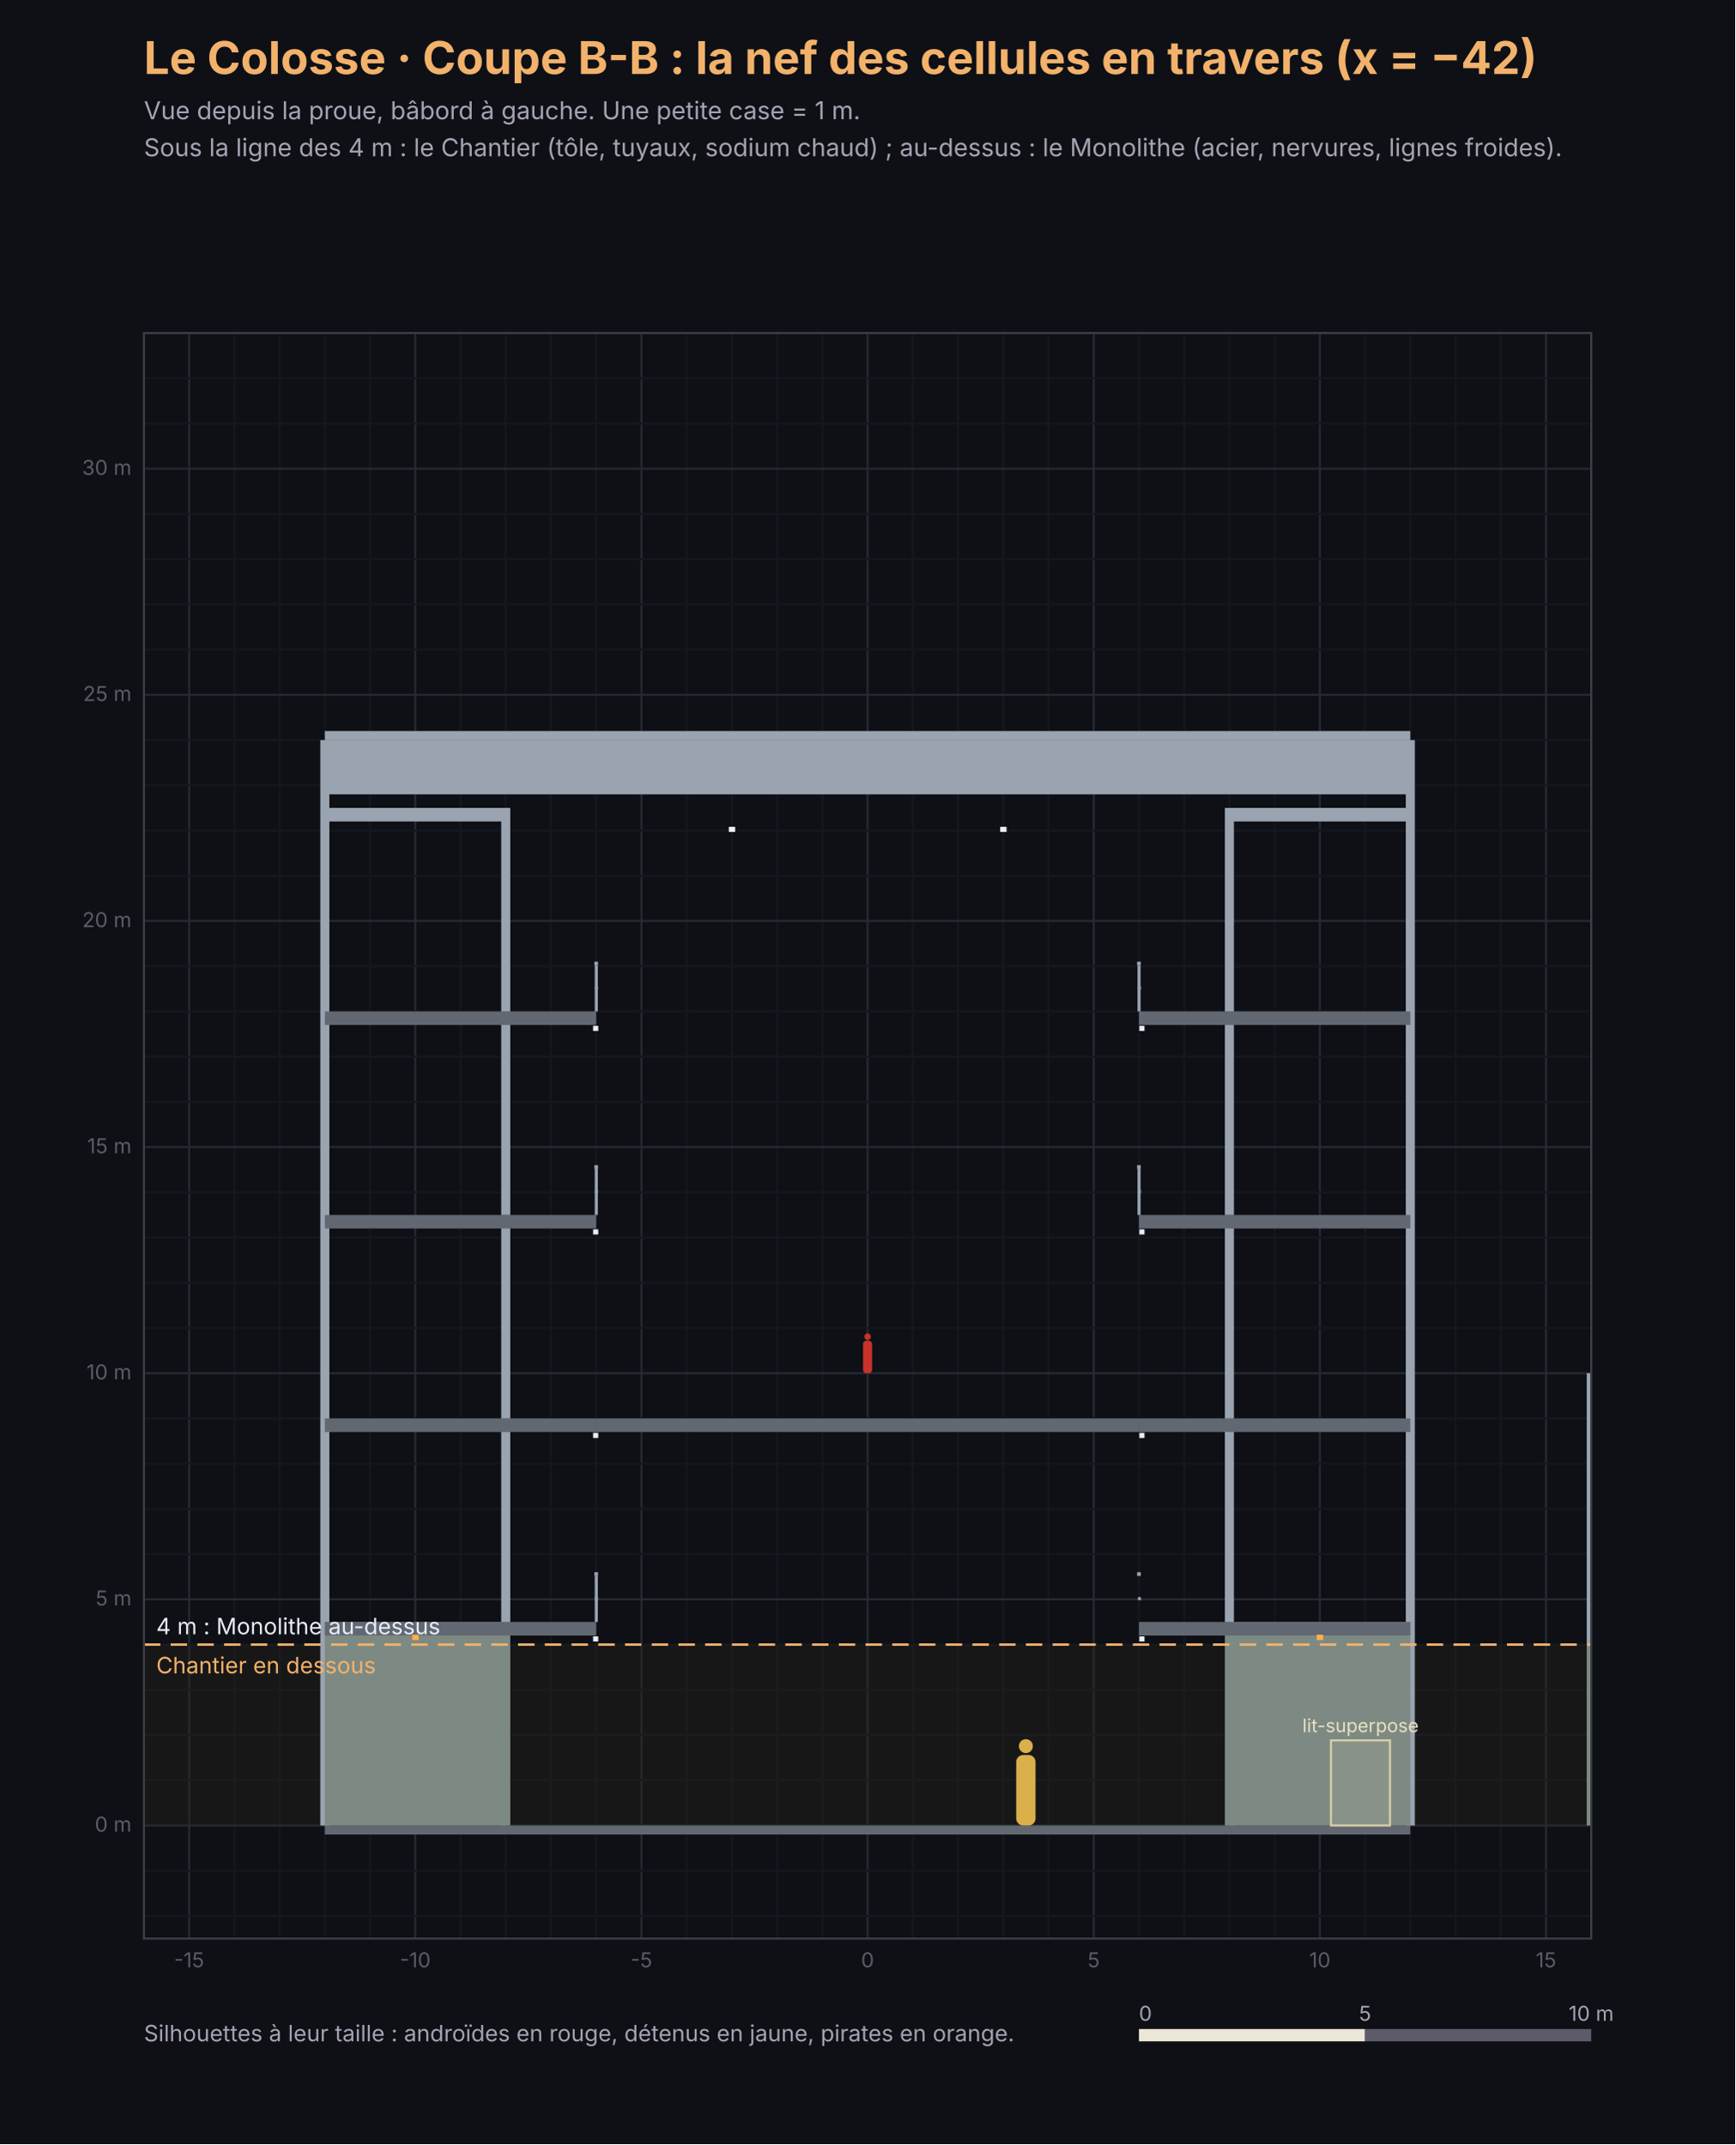
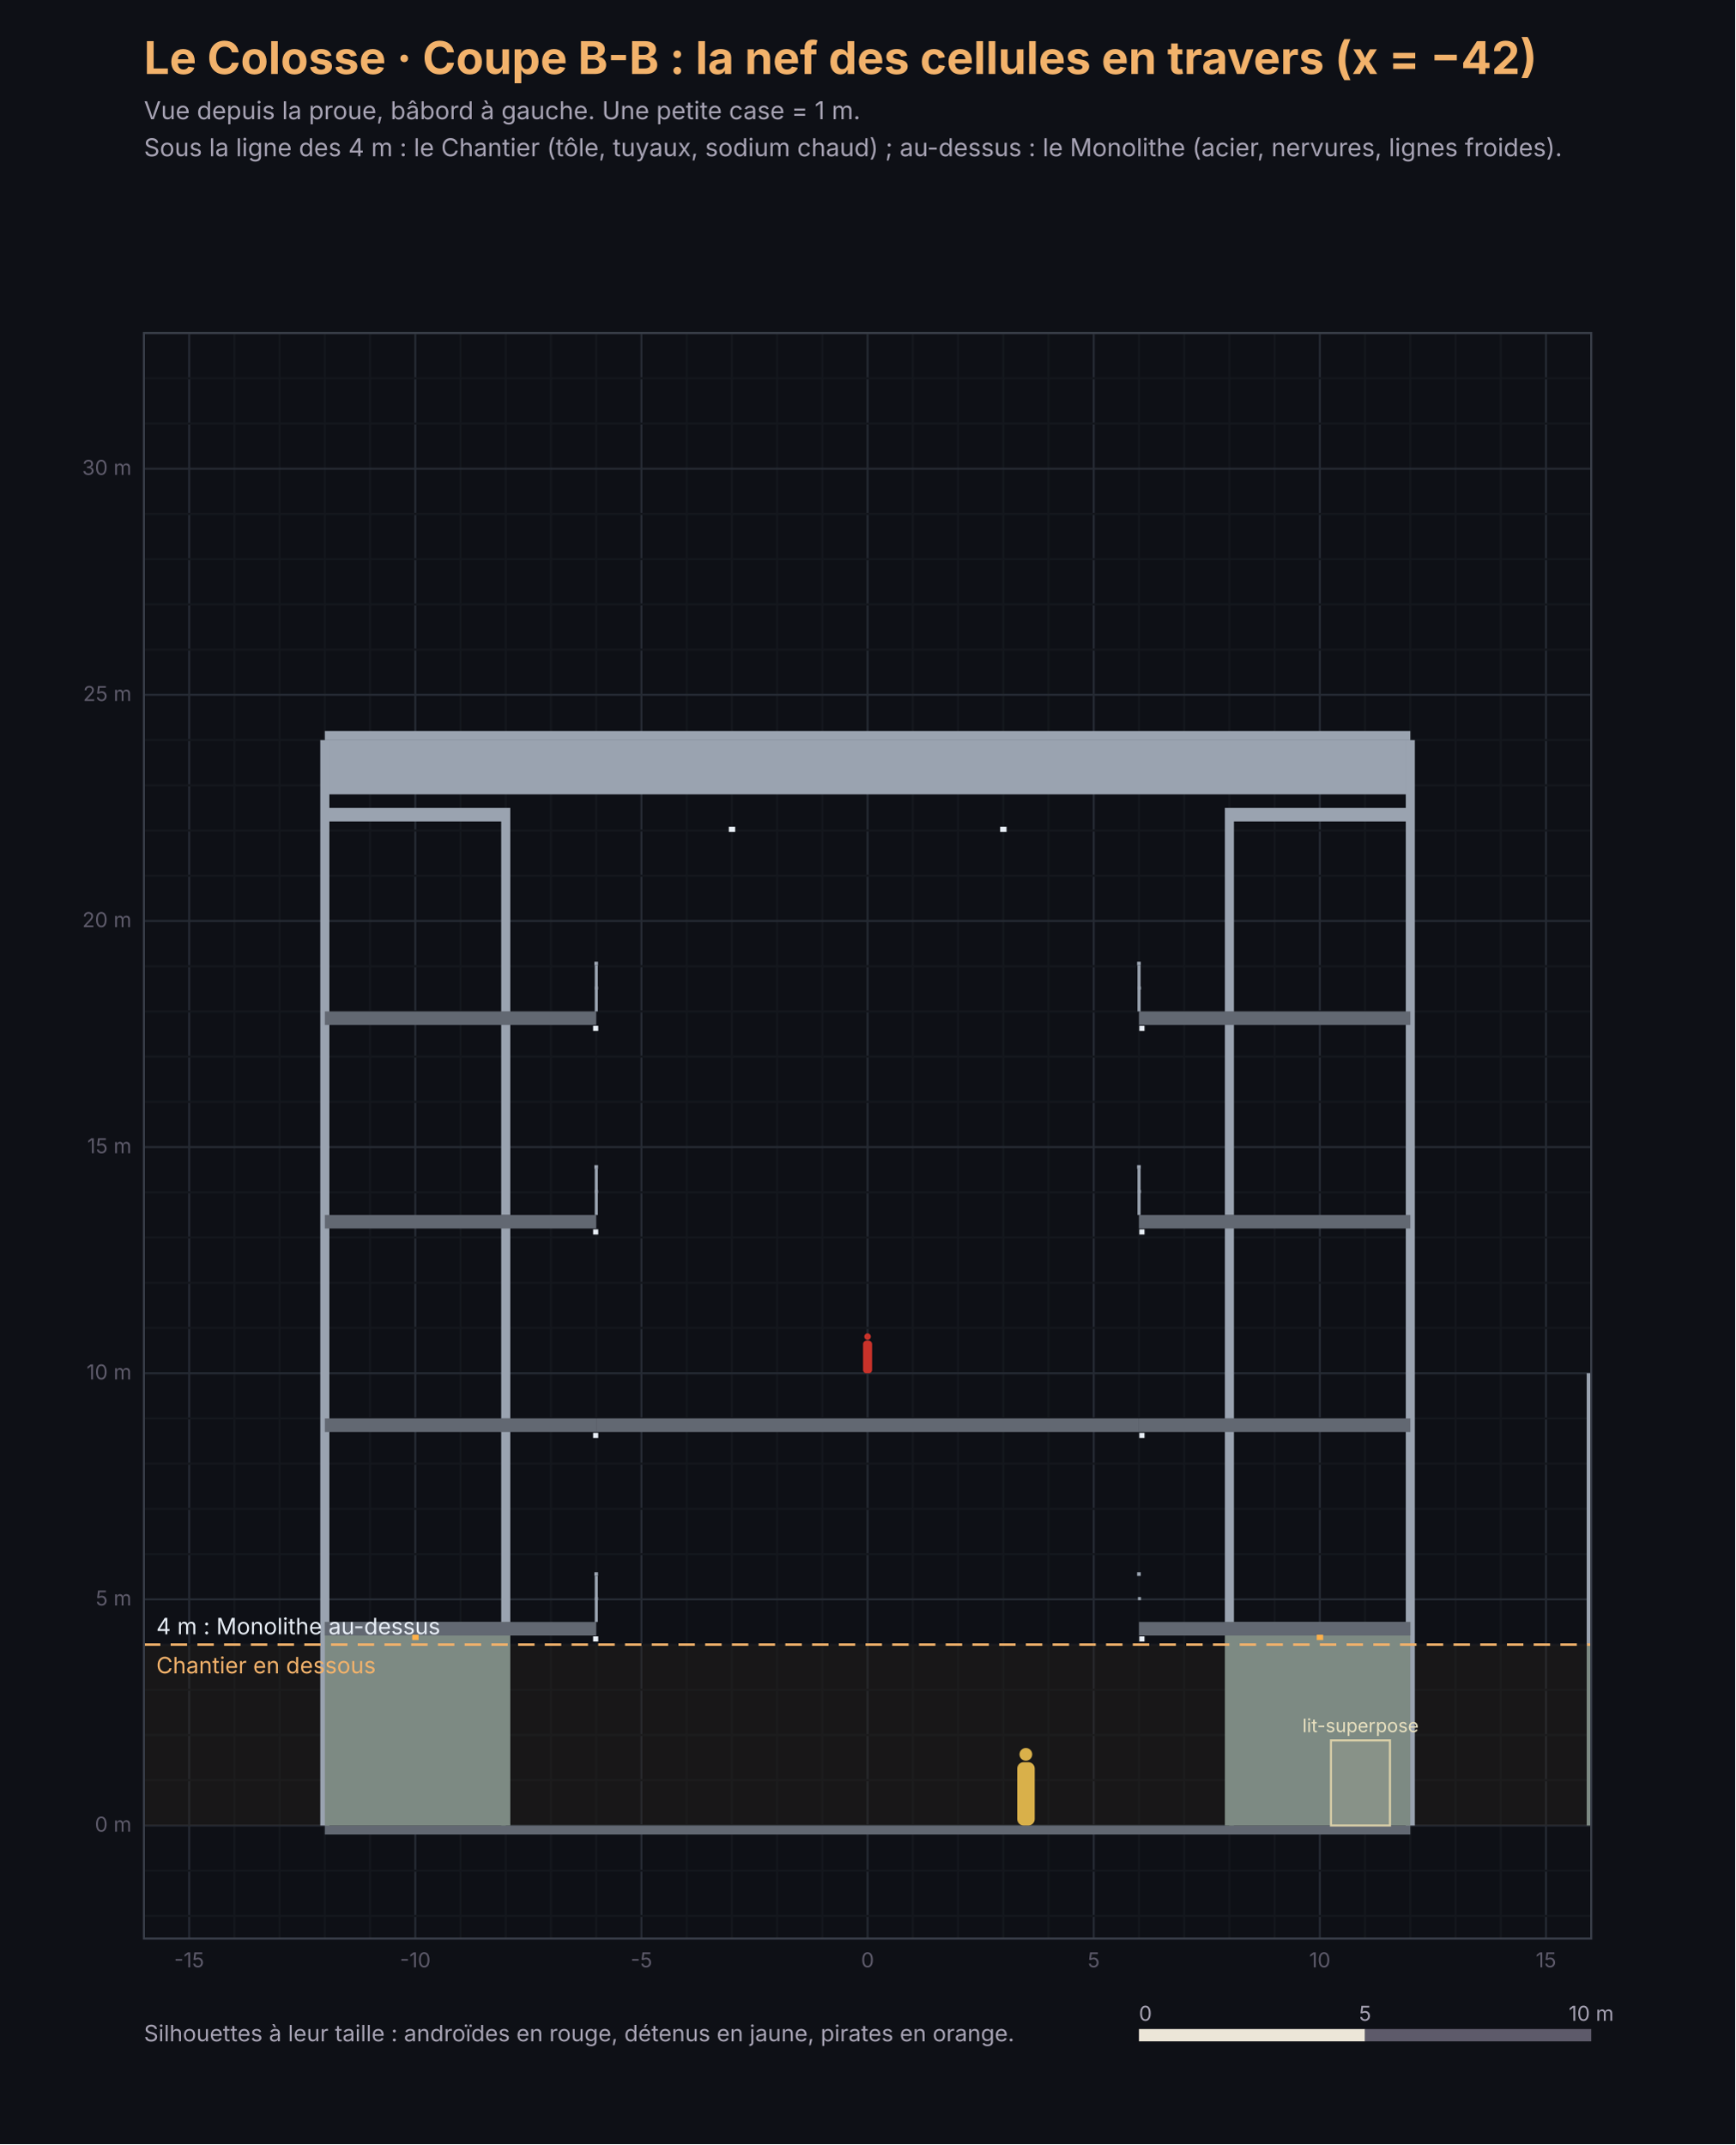
<svg xmlns="http://www.w3.org/2000/svg" viewBox="0 0 844 1043" width="844" height="1043" font-family="system-ui, -apple-system, Segoe UI, sans-serif">
  <rect width="844" height="1043" fill="#0e1016" />
  <text x="70.0" y="36.0" font-size="22" text-anchor="start" fill="#f2b26b" font-weight="700">Le Colosse · Coupe B-B : la nef des cellules en travers (x = −42)</text>
  <text x="70.0" y="58.0" font-size="12" text-anchor="start" fill="#a7a3b4">Vue depuis la proue, bâbord à gauche. Une petite case = 1 m.</text>
  <text x="70.0" y="76.0" font-size="12" text-anchor="start" fill="#a7a3b4">Sous la ligne des 4 m : le Chantier (tôle, tuyaux, sodium chaud) ; au-dessus : le Monolithe (acier, nervures, lignes froides).</text>
  <clipPath id="cadre">
    <rect x="70" y="162" width="704" height="781" />
  </clipPath>
  <g clip-path="url(#cadre)">
    <line x1="70.0" x2="70.0" y1="162" y2="943" stroke="#14171d" />
    <line x1="92.0" x2="92.0" y1="162" y2="943" stroke="#252a33" />
    <line x1="114.0" x2="114.0" y1="162" y2="943" stroke="#14171d" />
    <line x1="136.0" x2="136.0" y1="162" y2="943" stroke="#14171d" />
    <line x1="158.0" x2="158.0" y1="162" y2="943" stroke="#14171d" />
    <line x1="180.0" x2="180.0" y1="162" y2="943" stroke="#14171d" />
    <line x1="202.0" x2="202.0" y1="162" y2="943" stroke="#252a33" />
    <line x1="224.0" x2="224.0" y1="162" y2="943" stroke="#14171d" />
    <line x1="246.0" x2="246.0" y1="162" y2="943" stroke="#14171d" />
    <line x1="268.0" x2="268.0" y1="162" y2="943" stroke="#14171d" />
    <line x1="290.0" x2="290.0" y1="162" y2="943" stroke="#14171d" />
    <line x1="312.0" x2="312.0" y1="162" y2="943" stroke="#252a33" />
    <line x1="334.0" x2="334.0" y1="162" y2="943" stroke="#14171d" />
    <line x1="356.0" x2="356.0" y1="162" y2="943" stroke="#14171d" />
    <line x1="378.0" x2="378.0" y1="162" y2="943" stroke="#14171d" />
    <line x1="400.0" x2="400.0" y1="162" y2="943" stroke="#14171d" />
    <line x1="422.0" x2="422.0" y1="162" y2="943" stroke="#252a33" />
    <line x1="444.0" x2="444.0" y1="162" y2="943" stroke="#14171d" />
    <line x1="466.0" x2="466.0" y1="162" y2="943" stroke="#14171d" />
    <line x1="488.0" x2="488.0" y1="162" y2="943" stroke="#14171d" />
    <line x1="510.0" x2="510.0" y1="162" y2="943" stroke="#14171d" />
    <line x1="532.0" x2="532.0" y1="162" y2="943" stroke="#252a33" />
    <line x1="554.0" x2="554.0" y1="162" y2="943" stroke="#14171d" />
    <line x1="576.0" x2="576.0" y1="162" y2="943" stroke="#14171d" />
    <line x1="598.0" x2="598.0" y1="162" y2="943" stroke="#14171d" />
    <line x1="620.0" x2="620.0" y1="162" y2="943" stroke="#14171d" />
    <line x1="642.0" x2="642.0" y1="162" y2="943" stroke="#252a33" />
    <line x1="664.0" x2="664.0" y1="162" y2="943" stroke="#14171d" />
    <line x1="686.0" x2="686.0" y1="162" y2="943" stroke="#14171d" />
    <line x1="708.0" x2="708.0" y1="162" y2="943" stroke="#14171d" />
    <line x1="730.0" x2="730.0" y1="162" y2="943" stroke="#14171d" />
    <line x1="752.0" x2="752.0" y1="162" y2="943" stroke="#252a33" />
    <line x1="774.0" x2="774.0" y1="162" y2="943" stroke="#14171d" />
    <line x1="70" x2="774" y1="932.0" y2="932.0" stroke="#14171d" />
    <line x1="70" x2="774" y1="910.0" y2="910.0" stroke="#14171d" />
    <line x1="70" x2="774" y1="888.0" y2="888.0" stroke="#252a33" />
    <line x1="70" x2="774" y1="866.0" y2="866.0" stroke="#14171d" />
    <line x1="70" x2="774" y1="844.0" y2="844.0" stroke="#14171d" />
    <line x1="70" x2="774" y1="822.0" y2="822.0" stroke="#14171d" />
    <line x1="70" x2="774" y1="800.0" y2="800.0" stroke="#14171d" />
    <line x1="70" x2="774" y1="778.0" y2="778.0" stroke="#252a33" />
    <line x1="70" x2="774" y1="756.0" y2="756.0" stroke="#14171d" />
    <line x1="70" x2="774" y1="734.0" y2="734.0" stroke="#14171d" />
    <line x1="70" x2="774" y1="712.0" y2="712.0" stroke="#14171d" />
    <line x1="70" x2="774" y1="690.0" y2="690.0" stroke="#14171d" />
    <line x1="70" x2="774" y1="668.0" y2="668.0" stroke="#252a33" />
    <line x1="70" x2="774" y1="646.0" y2="646.0" stroke="#14171d" />
    <line x1="70" x2="774" y1="624.0" y2="624.0" stroke="#14171d" />
    <line x1="70" x2="774" y1="602.0" y2="602.0" stroke="#14171d" />
    <line x1="70" x2="774" y1="580.0" y2="580.0" stroke="#14171d" />
    <line x1="70" x2="774" y1="558.0" y2="558.0" stroke="#252a33" />
    <line x1="70" x2="774" y1="536.0" y2="536.0" stroke="#14171d" />
    <line x1="70" x2="774" y1="514.0" y2="514.0" stroke="#14171d" />
    <line x1="70" x2="774" y1="492.0" y2="492.0" stroke="#14171d" />
    <line x1="70" x2="774" y1="470.0" y2="470.0" stroke="#14171d" />
    <line x1="70" x2="774" y1="448.0" y2="448.0" stroke="#252a33" />
    <line x1="70" x2="774" y1="426.0" y2="426.0" stroke="#14171d" />
    <line x1="70" x2="774" y1="404.0" y2="404.0" stroke="#14171d" />
    <line x1="70" x2="774" y1="382.0" y2="382.0" stroke="#14171d" />
    <line x1="70" x2="774" y1="360.0" y2="360.0" stroke="#14171d" />
    <line x1="70" x2="774" y1="338.0" y2="338.0" stroke="#252a33" />
    <line x1="70" x2="774" y1="316.0" y2="316.0" stroke="#14171d" />
    <line x1="70" x2="774" y1="294.0" y2="294.0" stroke="#14171d" />
    <line x1="70" x2="774" y1="272.0" y2="272.0" stroke="#14171d" />
    <line x1="70" x2="774" y1="250.0" y2="250.0" stroke="#14171d" />
    <line x1="70" x2="774" y1="228.0" y2="228.0" stroke="#252a33" />
    <line x1="70" x2="774" y1="206.0" y2="206.0" stroke="#14171d" />
    <line x1="70" x2="774" y1="184.0" y2="184.0" stroke="#14171d" />
    <line x1="70" x2="774" y1="162.0" y2="162.0" stroke="#14171d" />
    <rect x="70" y="800.0" width="704" height="88.0" fill="#2b251c" opacity="0.35" />
    <rect x="158.0" y="888.0" width="528.0" height="4.4" fill="#626872" />
    <rect x="158.0" y="355.6" width="528.0" height="4.4" fill="#9aa3b0" />
    <rect x="155.8" y="360.0" width="4.4" height="528.0" fill="#9aa3b0" />
    <rect x="683.8" y="360.0" width="4.4" height="528.0" fill="#9aa3b0" />
    <rect x="243.8" y="789.0" width="4.4" height="99.0" fill="#7d8a83" />
    <rect x="158.0" y="789.0" width="88.0" height="99.0" fill="#7d8a83" />
    <rect x="243.8" y="690.0" width="4.4" height="99.0" fill="#9aa3b0" />
    <rect x="158.0" y="789.0" width="132.0" height="6.6" fill="#626872" />
    <rect x="289.1" y="764.8" width="1.8" height="1.8" fill="#9aa3b0" />
    <rect x="289.4" y="776.9" width="1.5" height="1.5" fill="#9aa3b0" />
    <rect x="289.3" y="766.6" width="1.5" height="22.4" fill="#9aa3b0" />
    <rect x="243.8" y="591.0" width="4.4" height="99.0" fill="#9aa3b0" />
    <rect x="158.0" y="690.0" width="132.0" height="6.6" fill="#626872" />
    <rect x="243.8" y="492.0" width="4.4" height="99.0" fill="#9aa3b0" />
    <rect x="158.0" y="591.0" width="132.0" height="6.6" fill="#626872" />
    <rect x="289.1" y="566.8" width="1.8" height="1.8" fill="#9aa3b0" />
    <rect x="289.4" y="578.9" width="1.5" height="1.5" fill="#9aa3b0" />
    <rect x="289.3" y="568.6" width="1.5" height="22.4" fill="#9aa3b0" />
    <rect x="243.8" y="393.0" width="4.4" height="99.0" fill="#9aa3b0" />
    <rect x="158.0" y="492.0" width="132.0" height="6.6" fill="#626872" />
    <rect x="289.1" y="467.8" width="1.8" height="1.8" fill="#9aa3b0" />
    <rect x="289.4" y="479.9" width="1.5" height="1.5" fill="#9aa3b0" />
    <rect x="289.3" y="469.6" width="1.5" height="22.4" fill="#9aa3b0" />
    <rect x="158.0" y="393.0" width="88.0" height="6.6" fill="#9aa3b0" />
    <rect x="595.8" y="789.0" width="4.4" height="99.0" fill="#7d8a83" />
    <rect x="598.0" y="789.0" width="88.0" height="99.0" fill="#7d8a83" />
    <rect x="595.8" y="690.0" width="4.4" height="99.0" fill="#9aa3b0" />
    <rect x="554.0" y="789.0" width="132.0" height="6.6" fill="#626872" />
    <rect x="553.1" y="764.8" width="1.8" height="1.8" fill="#9aa3b0" />
    <rect x="553.5" y="776.9" width="1.5" height="1.5" fill="#9aa3b0" />
    <rect x="595.8" y="591.0" width="4.4" height="99.0" fill="#9aa3b0" />
    <rect x="554.0" y="690.0" width="132.0" height="6.6" fill="#626872" />
    <rect x="595.8" y="492.0" width="4.4" height="99.0" fill="#9aa3b0" />
    <rect x="554.0" y="591.0" width="132.0" height="6.6" fill="#626872" />
    <rect x="553.1" y="566.8" width="1.8" height="1.8" fill="#9aa3b0" />
    <rect x="553.5" y="578.9" width="1.5" height="1.5" fill="#9aa3b0" />
    <rect x="553.3" y="568.6" width="1.5" height="22.4" fill="#9aa3b0" />
    <rect x="595.8" y="393.0" width="4.4" height="99.0" fill="#9aa3b0" />
    <rect x="554.0" y="492.0" width="132.0" height="6.6" fill="#626872" />
    <rect x="553.1" y="467.8" width="1.8" height="1.8" fill="#9aa3b0" />
    <rect x="553.5" y="479.9" width="1.5" height="1.5" fill="#9aa3b0" />
    <rect x="553.3" y="469.6" width="1.5" height="22.4" fill="#9aa3b0" />
    <rect x="598.0" y="393.0" width="88.0" height="6.6" fill="#9aa3b0" />
    <rect x="160.2" y="360.0" width="523.6" height="26.4" fill="#9aa3b0" />
    <rect x="290.0" y="690.0" width="264.0" height="6.6" fill="#626872" />
    <rect x="-260.0" y="888.0" width="88.0" height="4.4" fill="#626872" />
    <rect x="-260.0" y="784.6" width="88.0" height="4.4" fill="#9aa3b0" />
    <rect x="-262.2" y="800.0" width="4.4" height="88.0" fill="#7d8a83" />
    <rect x="-262.2" y="789.0" width="4.4" height="11.0" fill="#9aa3b0" />
    <rect x="-174.2" y="800.0" width="4.4" height="88.0" fill="#7d8a83" />
    <rect x="-174.2" y="789.0" width="4.4" height="11.0" fill="#9aa3b0" />
    <rect x="774.0" y="888.0" width="528.0" height="4.4" fill="#626872" />
    <rect x="774.0" y="663.6" width="528.0" height="4.4" fill="#9aa3b0" />
    <rect x="771.8" y="800.0" width="4.4" height="88.0" fill="#7d8a83" />
    <rect x="771.8" y="668.0" width="4.4" height="132.0" fill="#9aa3b0" />
    <rect x="1299.8" y="800.0" width="4.4" height="88.0" fill="#7d8a83" />
    <rect x="1299.8" y="668.0" width="4.4" height="132.0" fill="#9aa3b0" />
    <rect x="776.2" y="681.2" width="6.6" height="206.8" fill="#9aa3b0" />
    <rect x="1293.2" y="681.2" width="6.6" height="206.8" fill="#9aa3b0" />
    <rect x="776.2" y="668.0" width="523.6" height="13.2" fill="#9aa3b0" />
    <rect x="1163.4" y="694.4" width="13.2" height="17.6" fill="#9aa3b0" />
    <rect x="778.4" y="809.0" width="5.3" height="5.3" fill="#a0603a" />
    <rect x="778.4" y="801.3" width="5.3" height="5.3" fill="#4a4f58" />
    <rect x="1292.3" y="809.0" width="5.3" height="5.3" fill="#a0603a" />
    <rect x="1292.3" y="801.3" width="5.3" height="5.3" fill="#4a4f58" />
    <rect x="200.5" y="795.2" width="3.1" height="2.6" fill="#ffb04a" />
    <rect x="647.4" y="846.6" width="28.7" height="41.4" fill="#d9cfa8" fill-opacity="0.12" stroke="#d9cfa8" />
    <text x="661.8" y="842.6" font-size="9" text-anchor="middle" fill="#e9e1c0">lit-superpose</text>
    <rect x="640.5" y="795.2" width="3.1" height="2.6" fill="#ffb04a" />
-     <rect x="494.3" y="853.7" width="9.4" height="34.3" rx="3.4" fill="#d9b04a" />
-     <circle cx="499.0" cy="849.4" r="3.4" fill="#d9b04a" />
+     <rect x="494.8" y="857.2" width="8.5" height="30.8" rx="3.1" fill="#d9b04a" />
+     <circle cx="499.0" cy="853.4" r="3.1" fill="#d9b04a" />
    <rect x="419.8" y="652.2" width="4.4" height="15.8" rx="1.6" fill="#c8322a" />
    <circle cx="422.0" cy="650.2" r="1.6" fill="#c8322a" />
    <rect x="354.5" y="402.2" width="3.1" height="2.5" fill="#e8eef6" />
    <rect x="486.5" y="402.2" width="3.1" height="2.5" fill="#e8eef6" />
    <rect x="288.5" y="796.0" width="2.5" height="2.5" fill="#e8eef6" />
    <rect x="288.5" y="697.0" width="2.5" height="2.5" fill="#e8eef6" />
    <rect x="288.5" y="598.0" width="2.5" height="2.5" fill="#e8eef6" />
    <rect x="288.5" y="499.0" width="2.5" height="2.5" fill="#e8eef6" />
    <rect x="554.2" y="796.0" width="2.5" height="2.5" fill="#e8eef6" />
    <rect x="554.2" y="697.0" width="2.5" height="2.5" fill="#e8eef6" />
    <rect x="554.2" y="598.0" width="2.5" height="2.5" fill="#e8eef6" />
    <rect x="554.2" y="499.0" width="2.5" height="2.5" fill="#e8eef6" />
-     <rect x="879.7" y="856.7" width="8.6" height="31.3" rx="3.1" fill="#d9b04a" />
-     <circle cx="884.0" cy="852.8" r="3.1" fill="#d9b04a" />
+     <rect x="880.4" y="861.6" width="7.3" height="26.4" rx="2.6" fill="#d9b04a" />
+     <circle cx="884.0" cy="858.3" r="2.6" fill="#d9b04a" />
    <line x1="70" x2="774" y1="800.0" y2="800.0" stroke="#f2b26b" stroke-width="1.2" stroke-dasharray="8 5" />
    <text x="76.0" y="795.0" font-size="11" text-anchor="start" fill="#e8eef6">4 m : Monolithe au-dessus</text>
    <text x="76.0" y="814.0" font-size="11" text-anchor="start" fill="#f2b26b">Chantier en dessous</text>
  </g>
  <rect x="70" y="162" width="704" height="781" fill="none" stroke="#3a3f4a" />
  <text x="92.0" y="957.0" font-size="10" text-anchor="middle" fill="#5d5a6a">-15</text>
  <text x="202.0" y="957.0" font-size="10" text-anchor="middle" fill="#5d5a6a">-10</text>
  <text x="312.0" y="957.0" font-size="10" text-anchor="middle" fill="#5d5a6a">-5</text>
  <text x="422.0" y="957.0" font-size="10" text-anchor="middle" fill="#5d5a6a">0</text>
  <text x="532.0" y="957.0" font-size="10" text-anchor="middle" fill="#5d5a6a">5</text>
  <text x="642.0" y="957.0" font-size="10" text-anchor="middle" fill="#5d5a6a">10</text>
  <text x="752.0" y="957.0" font-size="10" text-anchor="middle" fill="#5d5a6a">15</text>
  <text x="64.0" y="891.0" font-size="10" text-anchor="end" fill="#5d5a6a">0 m</text>
  <text x="64.0" y="781.0" font-size="10" text-anchor="end" fill="#5d5a6a">5 m</text>
  <text x="64.0" y="671.0" font-size="10" text-anchor="end" fill="#5d5a6a">10 m</text>
  <text x="64.0" y="561.0" font-size="10" text-anchor="end" fill="#5d5a6a">15 m</text>
  <text x="64.0" y="451.0" font-size="10" text-anchor="end" fill="#5d5a6a">20 m</text>
  <text x="64.0" y="341.0" font-size="10" text-anchor="end" fill="#5d5a6a">25 m</text>
  <text x="64.0" y="231.0" font-size="10" text-anchor="end" fill="#5d5a6a">30 m</text>
  <g transform="translate(554,987)">
    <rect width="110.0" height="6" fill="#ece6d8" />
    <rect x="110.0" width="110.0" height="6" fill="#5d5a6a" />
    <text x="0.0" y="-4.0" font-size="10" text-anchor="start" fill="#a7a3b4">0</text>
    <text x="110.0" y="-4.0" font-size="10" text-anchor="middle" fill="#a7a3b4">5</text>
    <text x="220.0" y="-4.0" font-size="10" text-anchor="middle" fill="#a7a3b4">10 m</text>
  </g>
  <text x="70.0" y="993.0" font-size="11" text-anchor="start" fill="#a7a3b4">Silhouettes à leur taille : androïdes en rouge, détenus en jaune, pirates en orange.</text>
</svg>
